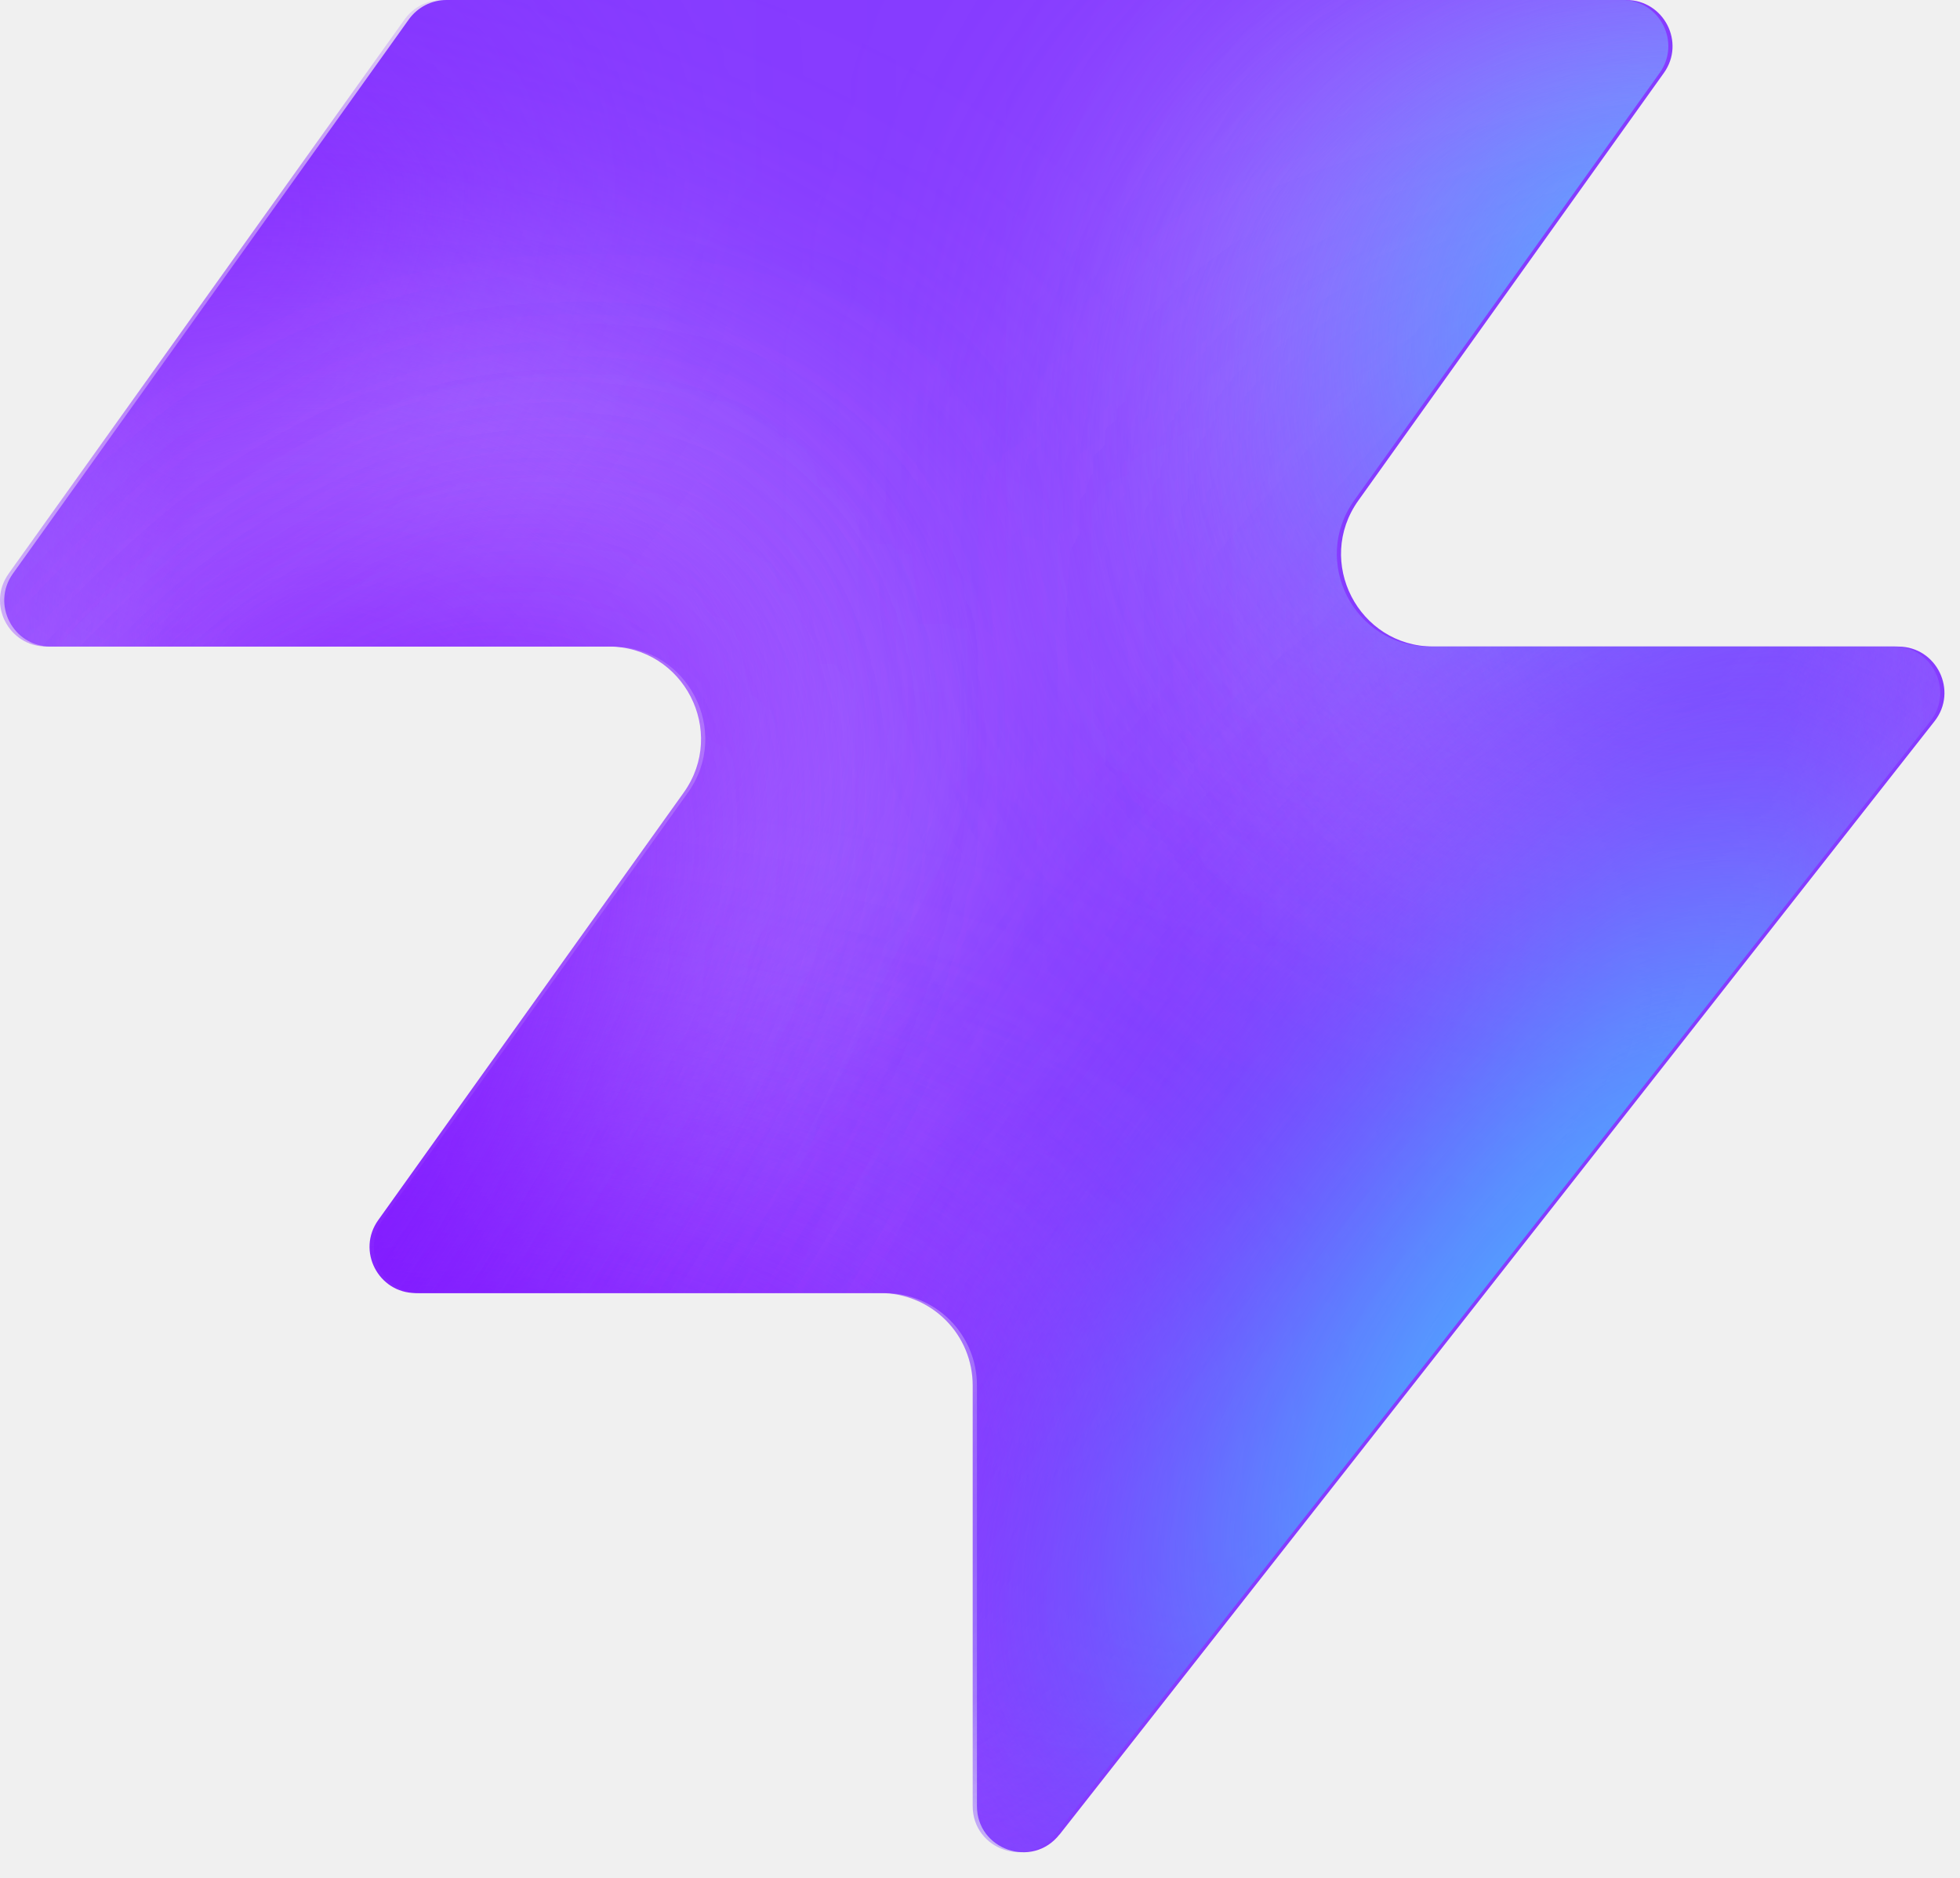
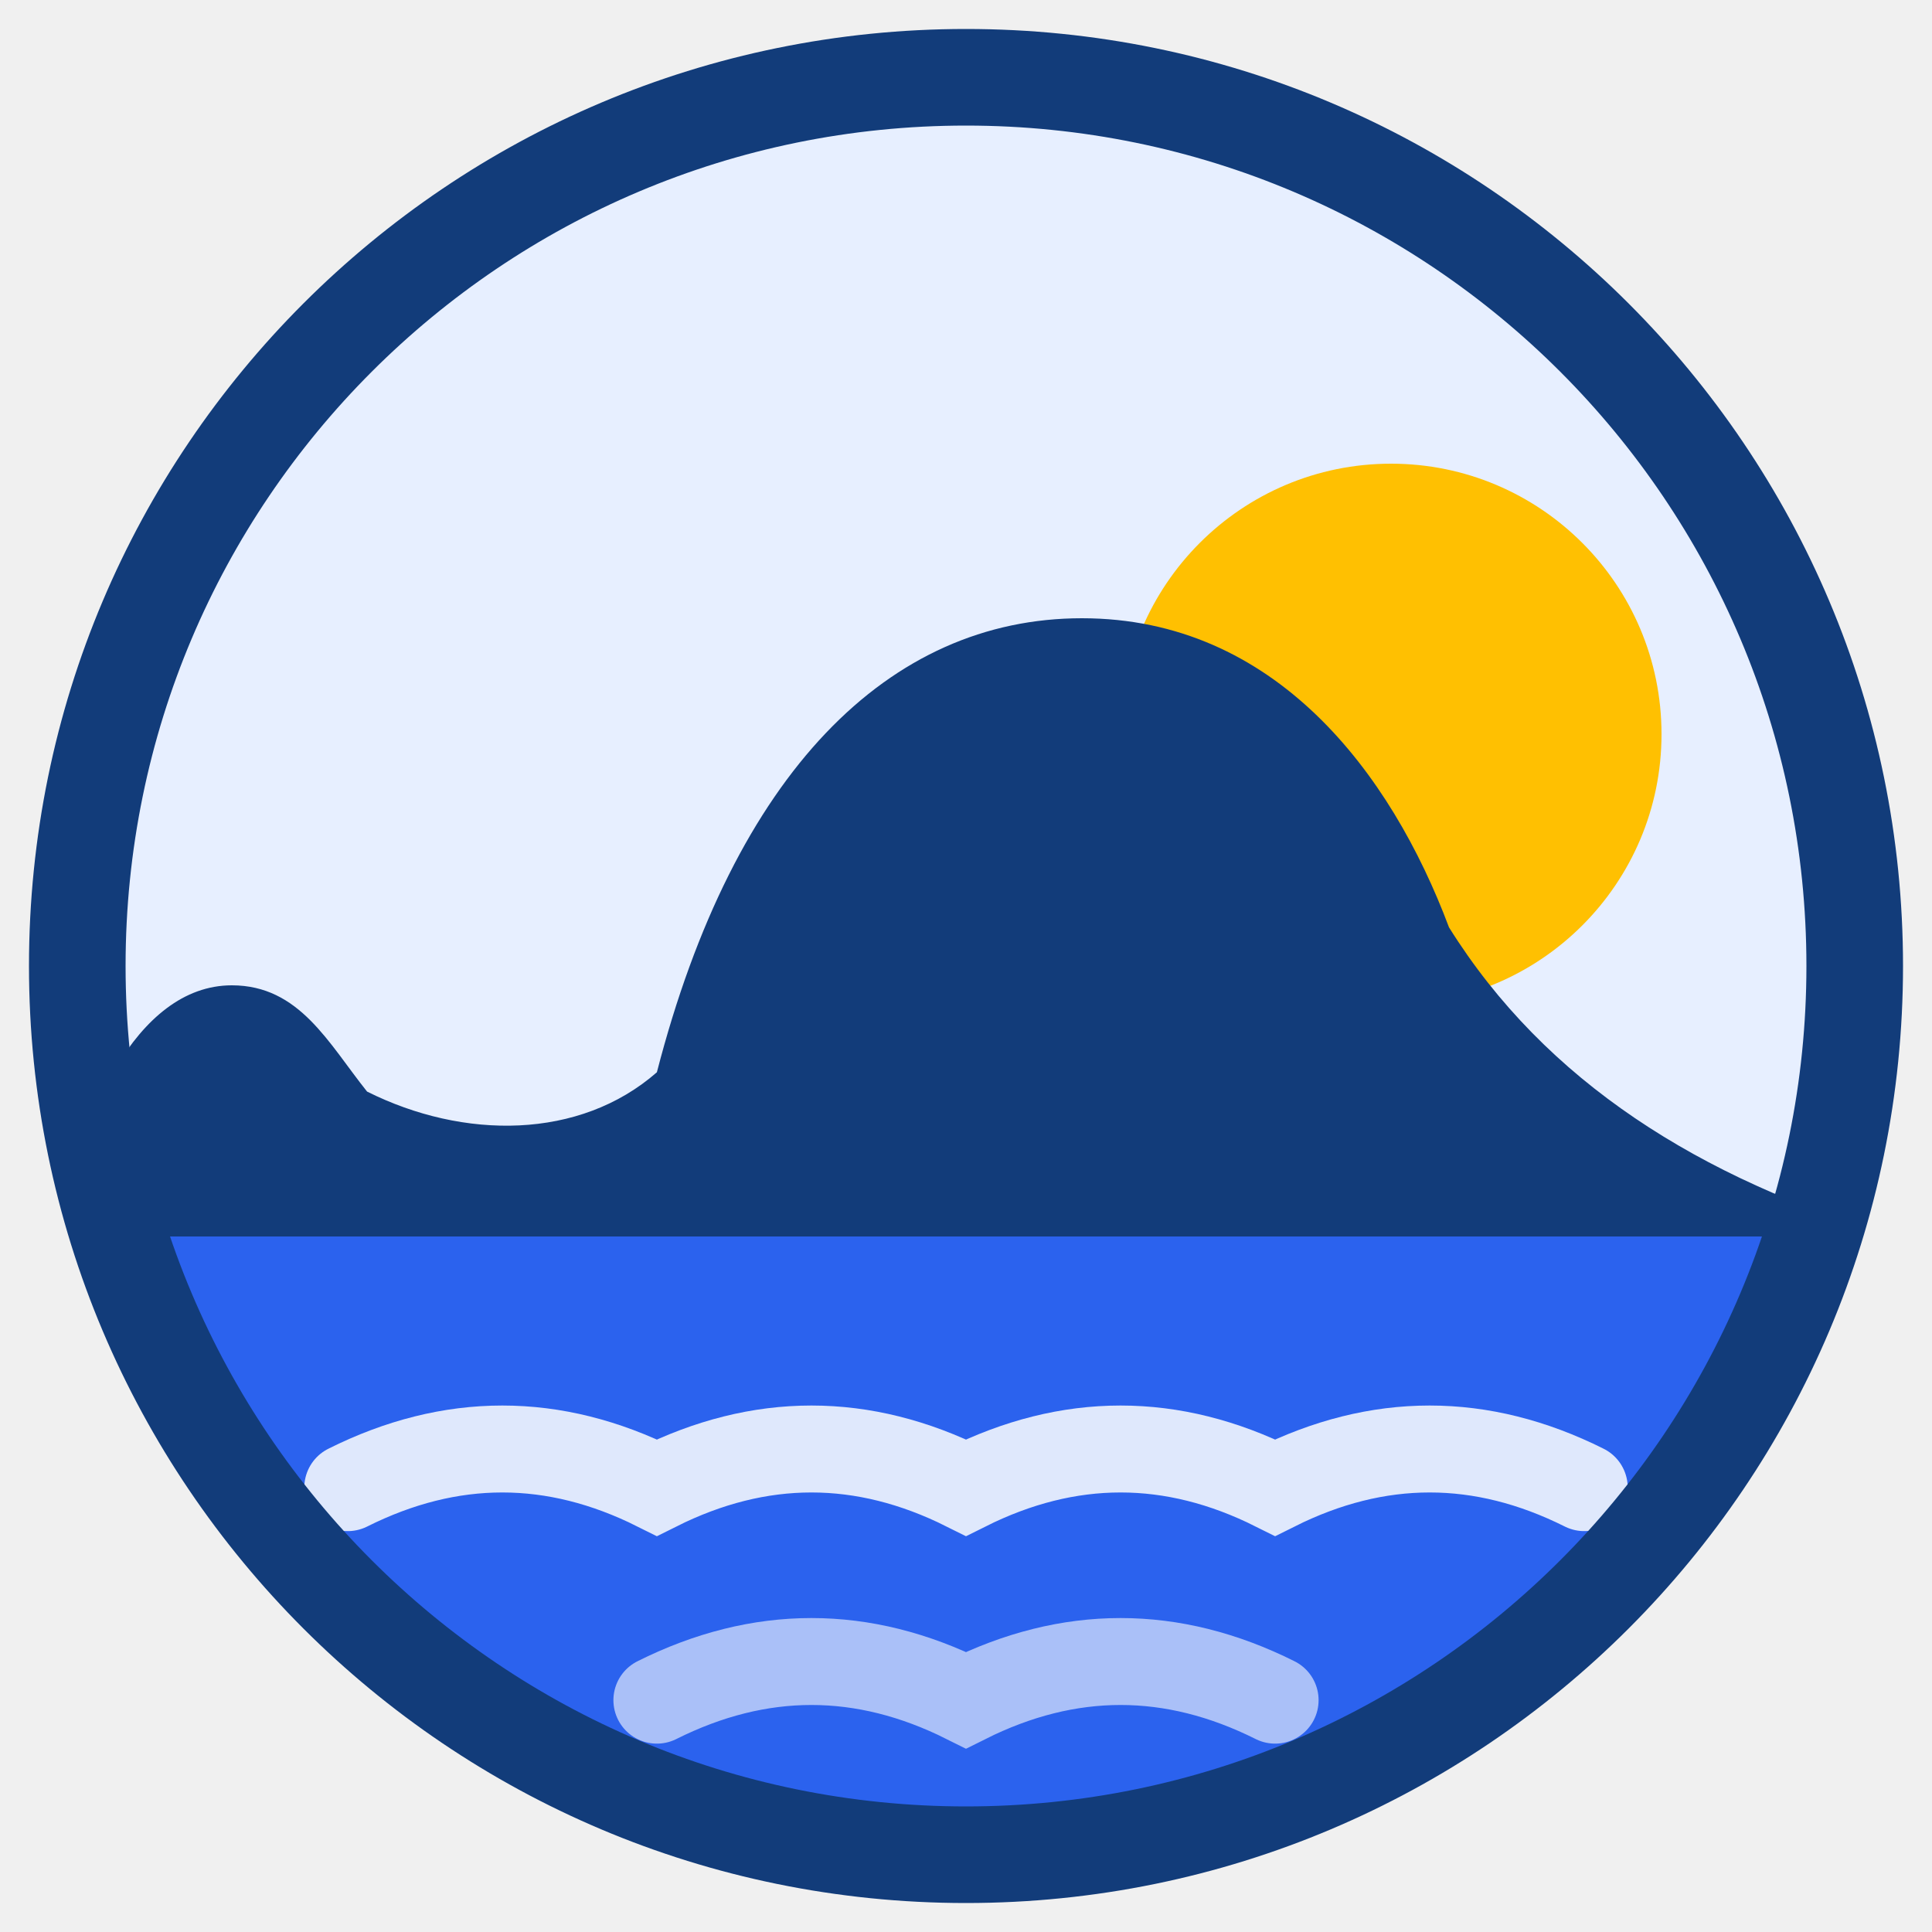
- <svg xmlns="http://www.w3.org/2000/svg" width="48" height="46" fill="none" viewBox="0 0 48 46">
-   <path fill="#863bff" d="M25.946 44.938c-.664.845-2.021.375-2.021-.698V33.937a2.26 2.26 0 0 0-2.262-2.262H10.287c-.92 0-1.456-1.04-.92-1.788l7.48-10.471c1.07-1.497 0-3.578-1.842-3.578H1.237c-.92 0-1.456-1.04-.92-1.788L10.013.474c.214-.297.556-.474.92-.474h28.894c.92 0 1.456 1.04.92 1.788l-7.48 10.471c-1.07 1.498 0 3.579 1.842 3.579h11.377c.943 0 1.473 1.088.89 1.83L25.947 44.94z" style="fill:#863bff;fill:color(display-p3 .525 .23 1);fill-opacity:1" />
-   <mask id="a" width="48" height="46" x="0" y="0" maskUnits="userSpaceOnUse" style="mask-type:alpha">
-     <path fill="#000" d="M25.842 44.938c-.664.844-2.021.375-2.021-.698V33.937a2.26 2.26 0 0 0-2.262-2.262H10.183c-.92 0-1.456-1.04-.92-1.788l7.48-10.471c1.07-1.498 0-3.579-1.842-3.579H1.133c-.92 0-1.456-1.04-.92-1.787L9.91.473c.214-.297.556-.474.92-.474h28.894c.92 0 1.456 1.04.92 1.788l-7.48 10.471c-1.07 1.498 0 3.578 1.842 3.578h11.377c.943 0 1.473 1.088.89 1.832L25.843 44.94z" style="fill:#000;fill-opacity:1" />
-   </mask>
-   <g mask="url(#a)">
-     <g filter="url(#b)">
-       <ellipse cx="5.508" cy="14.704" fill="#ede6ff" rx="5.508" ry="14.704" style="fill:#ede6ff;fill:color(display-p3 .927 .903 1);fill-opacity:1" transform="matrix(.00324 1 1 -.00324 -4.47 31.516)" />
-     </g>
-     <g filter="url(#c)">
-       <ellipse cx="10.399" cy="29.851" fill="#ede6ff" rx="10.399" ry="29.851" style="fill:#ede6ff;fill:color(display-p3 .927 .903 1);fill-opacity:1" transform="matrix(.00324 1 1 -.00324 -39.328 7.883)" />
-     </g>
-     <g filter="url(#d)">
-       <ellipse cx="5.508" cy="30.487" fill="#7e14ff" rx="5.508" ry="30.487" style="fill:#7e14ff;fill:color(display-p3 .492 .077 1);fill-opacity:1" transform="rotate(89.814 -25.913 -14.639)scale(1 -1)" />
-     </g>
-     <g filter="url(#e)">
-       <ellipse cx="5.508" cy="30.599" fill="#7e14ff" rx="5.508" ry="30.599" style="fill:#7e14ff;fill:color(display-p3 .492 .077 1);fill-opacity:1" transform="rotate(89.814 -32.644 -3.334)scale(1 -1)" />
-     </g>
-     <g filter="url(#f)">
-       <ellipse cx="5.508" cy="30.599" fill="#7e14ff" rx="5.508" ry="30.599" style="fill:#7e14ff;fill:color(display-p3 .492 .077 1);fill-opacity:1" transform="matrix(.00324 1 1 -.00324 -34.34 30.47)" />
-     </g>
-     <g filter="url(#g)">
-       <ellipse cx="14.072" cy="22.078" fill="#ede6ff" rx="14.072" ry="22.078" style="fill:#ede6ff;fill:color(display-p3 .927 .903 1);fill-opacity:1" transform="rotate(93.35 24.506 48.493)scale(-1 1)" />
-     </g>
-     <g filter="url(#h)">
-       <ellipse cx="3.47" cy="21.501" fill="#7e14ff" rx="3.47" ry="21.501" style="fill:#7e14ff;fill:color(display-p3 .492 .077 1);fill-opacity:1" transform="rotate(89.009 28.708 47.59)scale(-1 1)" />
-     </g>
-     <g filter="url(#i)">
-       <ellipse cx="3.47" cy="21.501" fill="#7e14ff" rx="3.47" ry="21.501" style="fill:#7e14ff;fill:color(display-p3 .492 .077 1);fill-opacity:1" transform="rotate(89.009 28.708 47.59)scale(-1 1)" />
-     </g>
-     <g filter="url(#j)">
-       <ellipse cx=".387" cy="8.972" fill="#7e14ff" rx="4.407" ry="29.108" style="fill:#7e14ff;fill:color(display-p3 .492 .077 1);fill-opacity:1" transform="rotate(39.51 .387 8.972)" />
-     </g>
-     <g filter="url(#k)">
-       <ellipse cx="47.523" cy="-6.092" fill="#7e14ff" rx="4.407" ry="29.108" style="fill:#7e14ff;fill:color(display-p3 .492 .077 1);fill-opacity:1" transform="rotate(37.892 47.523 -6.092)" />
-     </g>
-     <g filter="url(#l)">
-       <ellipse cx="41.412" cy="6.333" fill="#47bfff" rx="5.971" ry="9.665" style="fill:#47bfff;fill:color(display-p3 .28 .748 1);fill-opacity:1" transform="rotate(37.892 41.412 6.333)" />
-     </g>
-     <g filter="url(#m)">
-       <ellipse cx="-1.879" cy="38.332" fill="#7e14ff" rx="4.407" ry="29.108" style="fill:#7e14ff;fill:color(display-p3 .492 .077 1);fill-opacity:1" transform="rotate(37.892 -1.88 38.332)" />
-     </g>
-     <g filter="url(#n)">
-       <ellipse cx="-1.879" cy="38.332" fill="#7e14ff" rx="4.407" ry="29.108" style="fill:#7e14ff;fill:color(display-p3 .492 .077 1);fill-opacity:1" transform="rotate(37.892 -1.88 38.332)" />
-     </g>
-     <g filter="url(#o)">
-       <ellipse cx="35.651" cy="29.907" fill="#7e14ff" rx="4.407" ry="29.108" style="fill:#7e14ff;fill:color(display-p3 .492 .077 1);fill-opacity:1" transform="rotate(37.892 35.651 29.907)" />
-     </g>
-     <g filter="url(#p)">
-       <ellipse cx="38.418" cy="32.4" fill="#47bfff" rx="5.971" ry="15.297" style="fill:#47bfff;fill:color(display-p3 .28 .748 1);fill-opacity:1" transform="rotate(37.892 38.418 32.4)" />
+ <svg xmlns="http://www.w3.org/2000/svg" viewBox="0 0 100 100">
+   <defs>
+     <clipPath id="bm">
+       <circle cx="50" cy="50" r="46" />
+     </clipPath>
+   </defs>
+   <g clip-path="url(#bm)">
+     <rect width="100" height="100" fill="#e7efff" />
+     <circle cx="72" cy="38" r="14" fill="#ffc001" />
+     <path d="M0 64 H100 V100 H0 Z" fill="#2b62ee" />
+     <g>
+       <path d="M3 72 C4 66 7 59 12 59 C15.5 59 17 62 19 64.5 C24 67 30 67 34 63.5 C38 48 46 40 56 40 C66 40 72 48 75 56 C80 64 88 69 98 72 Z" transform="translate(0,-8)" fill="#123c7a" />
+       <path d="M18 77 q8 -4 16 0 q8 -4 16 0 q8 -4 16 0 q8 -4 16 0" fill="none" stroke="#fff" stroke-opacity=".85" stroke-width="4.5" stroke-linecap="round" />
+       <path d="M34 88 q8 -4 16 0 q8 -4 16 0" fill="none" stroke="#fff" stroke-opacity=".6" stroke-width="4.5" stroke-linecap="round" />
    </g>
  </g>
-   <defs>
-     <filter id="b" width="60.045" height="41.654" x="-19.77" y="16.149" color-interpolation-filters="sRGB" filterUnits="userSpaceOnUse">
-       <feFlood flood-opacity="0" result="BackgroundImageFix" />
-       <feBlend in="SourceGraphic" in2="BackgroundImageFix" result="shape" />
-       <feGaussianBlur result="effect1_foregroundBlur_2002_17158" stdDeviation="7.659" />
-     </filter>
-     <filter id="c" width="90.34" height="51.437" x="-54.613" y="-7.533" color-interpolation-filters="sRGB" filterUnits="userSpaceOnUse">
-       <feFlood flood-opacity="0" result="BackgroundImageFix" />
-       <feBlend in="SourceGraphic" in2="BackgroundImageFix" result="shape" />
-       <feGaussianBlur result="effect1_foregroundBlur_2002_17158" stdDeviation="7.659" />
-     </filter>
-     <filter id="d" width="79.355" height="29.4" x="-49.64" y="2.03" color-interpolation-filters="sRGB" filterUnits="userSpaceOnUse">
-       <feFlood flood-opacity="0" result="BackgroundImageFix" />
-       <feBlend in="SourceGraphic" in2="BackgroundImageFix" result="shape" />
-       <feGaussianBlur result="effect1_foregroundBlur_2002_17158" stdDeviation="4.596" />
-     </filter>
-     <filter id="e" width="79.579" height="29.4" x="-45.045" y="20.029" color-interpolation-filters="sRGB" filterUnits="userSpaceOnUse">
-       <feFlood flood-opacity="0" result="BackgroundImageFix" />
-       <feBlend in="SourceGraphic" in2="BackgroundImageFix" result="shape" />
-       <feGaussianBlur result="effect1_foregroundBlur_2002_17158" stdDeviation="4.596" />
-     </filter>
-     <filter id="f" width="79.579" height="29.4" x="-43.513" y="21.178" color-interpolation-filters="sRGB" filterUnits="userSpaceOnUse">
-       <feFlood flood-opacity="0" result="BackgroundImageFix" />
-       <feBlend in="SourceGraphic" in2="BackgroundImageFix" result="shape" />
-       <feGaussianBlur result="effect1_foregroundBlur_2002_17158" stdDeviation="4.596" />
-     </filter>
-     <filter id="g" width="74.749" height="58.852" x="15.756" y="-17.901" color-interpolation-filters="sRGB" filterUnits="userSpaceOnUse">
-       <feFlood flood-opacity="0" result="BackgroundImageFix" />
-       <feBlend in="SourceGraphic" in2="BackgroundImageFix" result="shape" />
-       <feGaussianBlur result="effect1_foregroundBlur_2002_17158" stdDeviation="7.659" />
-     </filter>
-     <filter id="h" width="61.377" height="25.362" x="23.548" y="2.284" color-interpolation-filters="sRGB" filterUnits="userSpaceOnUse">
-       <feFlood flood-opacity="0" result="BackgroundImageFix" />
-       <feBlend in="SourceGraphic" in2="BackgroundImageFix" result="shape" />
-       <feGaussianBlur result="effect1_foregroundBlur_2002_17158" stdDeviation="4.596" />
-     </filter>
-     <filter id="i" width="61.377" height="25.362" x="23.548" y="2.284" color-interpolation-filters="sRGB" filterUnits="userSpaceOnUse">
-       <feFlood flood-opacity="0" result="BackgroundImageFix" />
-       <feBlend in="SourceGraphic" in2="BackgroundImageFix" result="shape" />
-       <feGaussianBlur result="effect1_foregroundBlur_2002_17158" stdDeviation="4.596" />
-     </filter>
-     <filter id="j" width="56.045" height="63.649" x="-27.636" y="-22.853" color-interpolation-filters="sRGB" filterUnits="userSpaceOnUse">
-       <feFlood flood-opacity="0" result="BackgroundImageFix" />
-       <feBlend in="SourceGraphic" in2="BackgroundImageFix" result="shape" />
-       <feGaussianBlur result="effect1_foregroundBlur_2002_17158" stdDeviation="4.596" />
-     </filter>
-     <filter id="k" width="54.814" height="64.646" x="20.116" y="-38.415" color-interpolation-filters="sRGB" filterUnits="userSpaceOnUse">
-       <feFlood flood-opacity="0" result="BackgroundImageFix" />
-       <feBlend in="SourceGraphic" in2="BackgroundImageFix" result="shape" />
-       <feGaussianBlur result="effect1_foregroundBlur_2002_17158" stdDeviation="4.596" />
-     </filter>
-     <filter id="l" width="33.541" height="35.313" x="24.641" y="-11.323" color-interpolation-filters="sRGB" filterUnits="userSpaceOnUse">
-       <feFlood flood-opacity="0" result="BackgroundImageFix" />
-       <feBlend in="SourceGraphic" in2="BackgroundImageFix" result="shape" />
-       <feGaussianBlur result="effect1_foregroundBlur_2002_17158" stdDeviation="4.596" />
-     </filter>
-     <filter id="m" width="54.814" height="64.646" x="-29.286" y="6.009" color-interpolation-filters="sRGB" filterUnits="userSpaceOnUse">
-       <feFlood flood-opacity="0" result="BackgroundImageFix" />
-       <feBlend in="SourceGraphic" in2="BackgroundImageFix" result="shape" />
-       <feGaussianBlur result="effect1_foregroundBlur_2002_17158" stdDeviation="4.596" />
-     </filter>
-     <filter id="n" width="54.814" height="64.646" x="-29.286" y="6.009" color-interpolation-filters="sRGB" filterUnits="userSpaceOnUse">
-       <feFlood flood-opacity="0" result="BackgroundImageFix" />
-       <feBlend in="SourceGraphic" in2="BackgroundImageFix" result="shape" />
-       <feGaussianBlur result="effect1_foregroundBlur_2002_17158" stdDeviation="4.596" />
-     </filter>
-     <filter id="o" width="54.814" height="64.646" x="8.244" y="-2.416" color-interpolation-filters="sRGB" filterUnits="userSpaceOnUse">
-       <feFlood flood-opacity="0" result="BackgroundImageFix" />
-       <feBlend in="SourceGraphic" in2="BackgroundImageFix" result="shape" />
-       <feGaussianBlur result="effect1_foregroundBlur_2002_17158" stdDeviation="4.596" />
-     </filter>
-     <filter id="p" width="39.409" height="43.623" x="18.713" y="10.588" color-interpolation-filters="sRGB" filterUnits="userSpaceOnUse">
-       <feFlood flood-opacity="0" result="BackgroundImageFix" />
-       <feBlend in="SourceGraphic" in2="BackgroundImageFix" result="shape" />
-       <feGaussianBlur result="effect1_foregroundBlur_2002_17158" stdDeviation="4.596" />
-     </filter>
-   </defs>
+   <circle cx="50" cy="50" r="46" fill="none" stroke="#123c7a" stroke-width="5" />
</svg>
